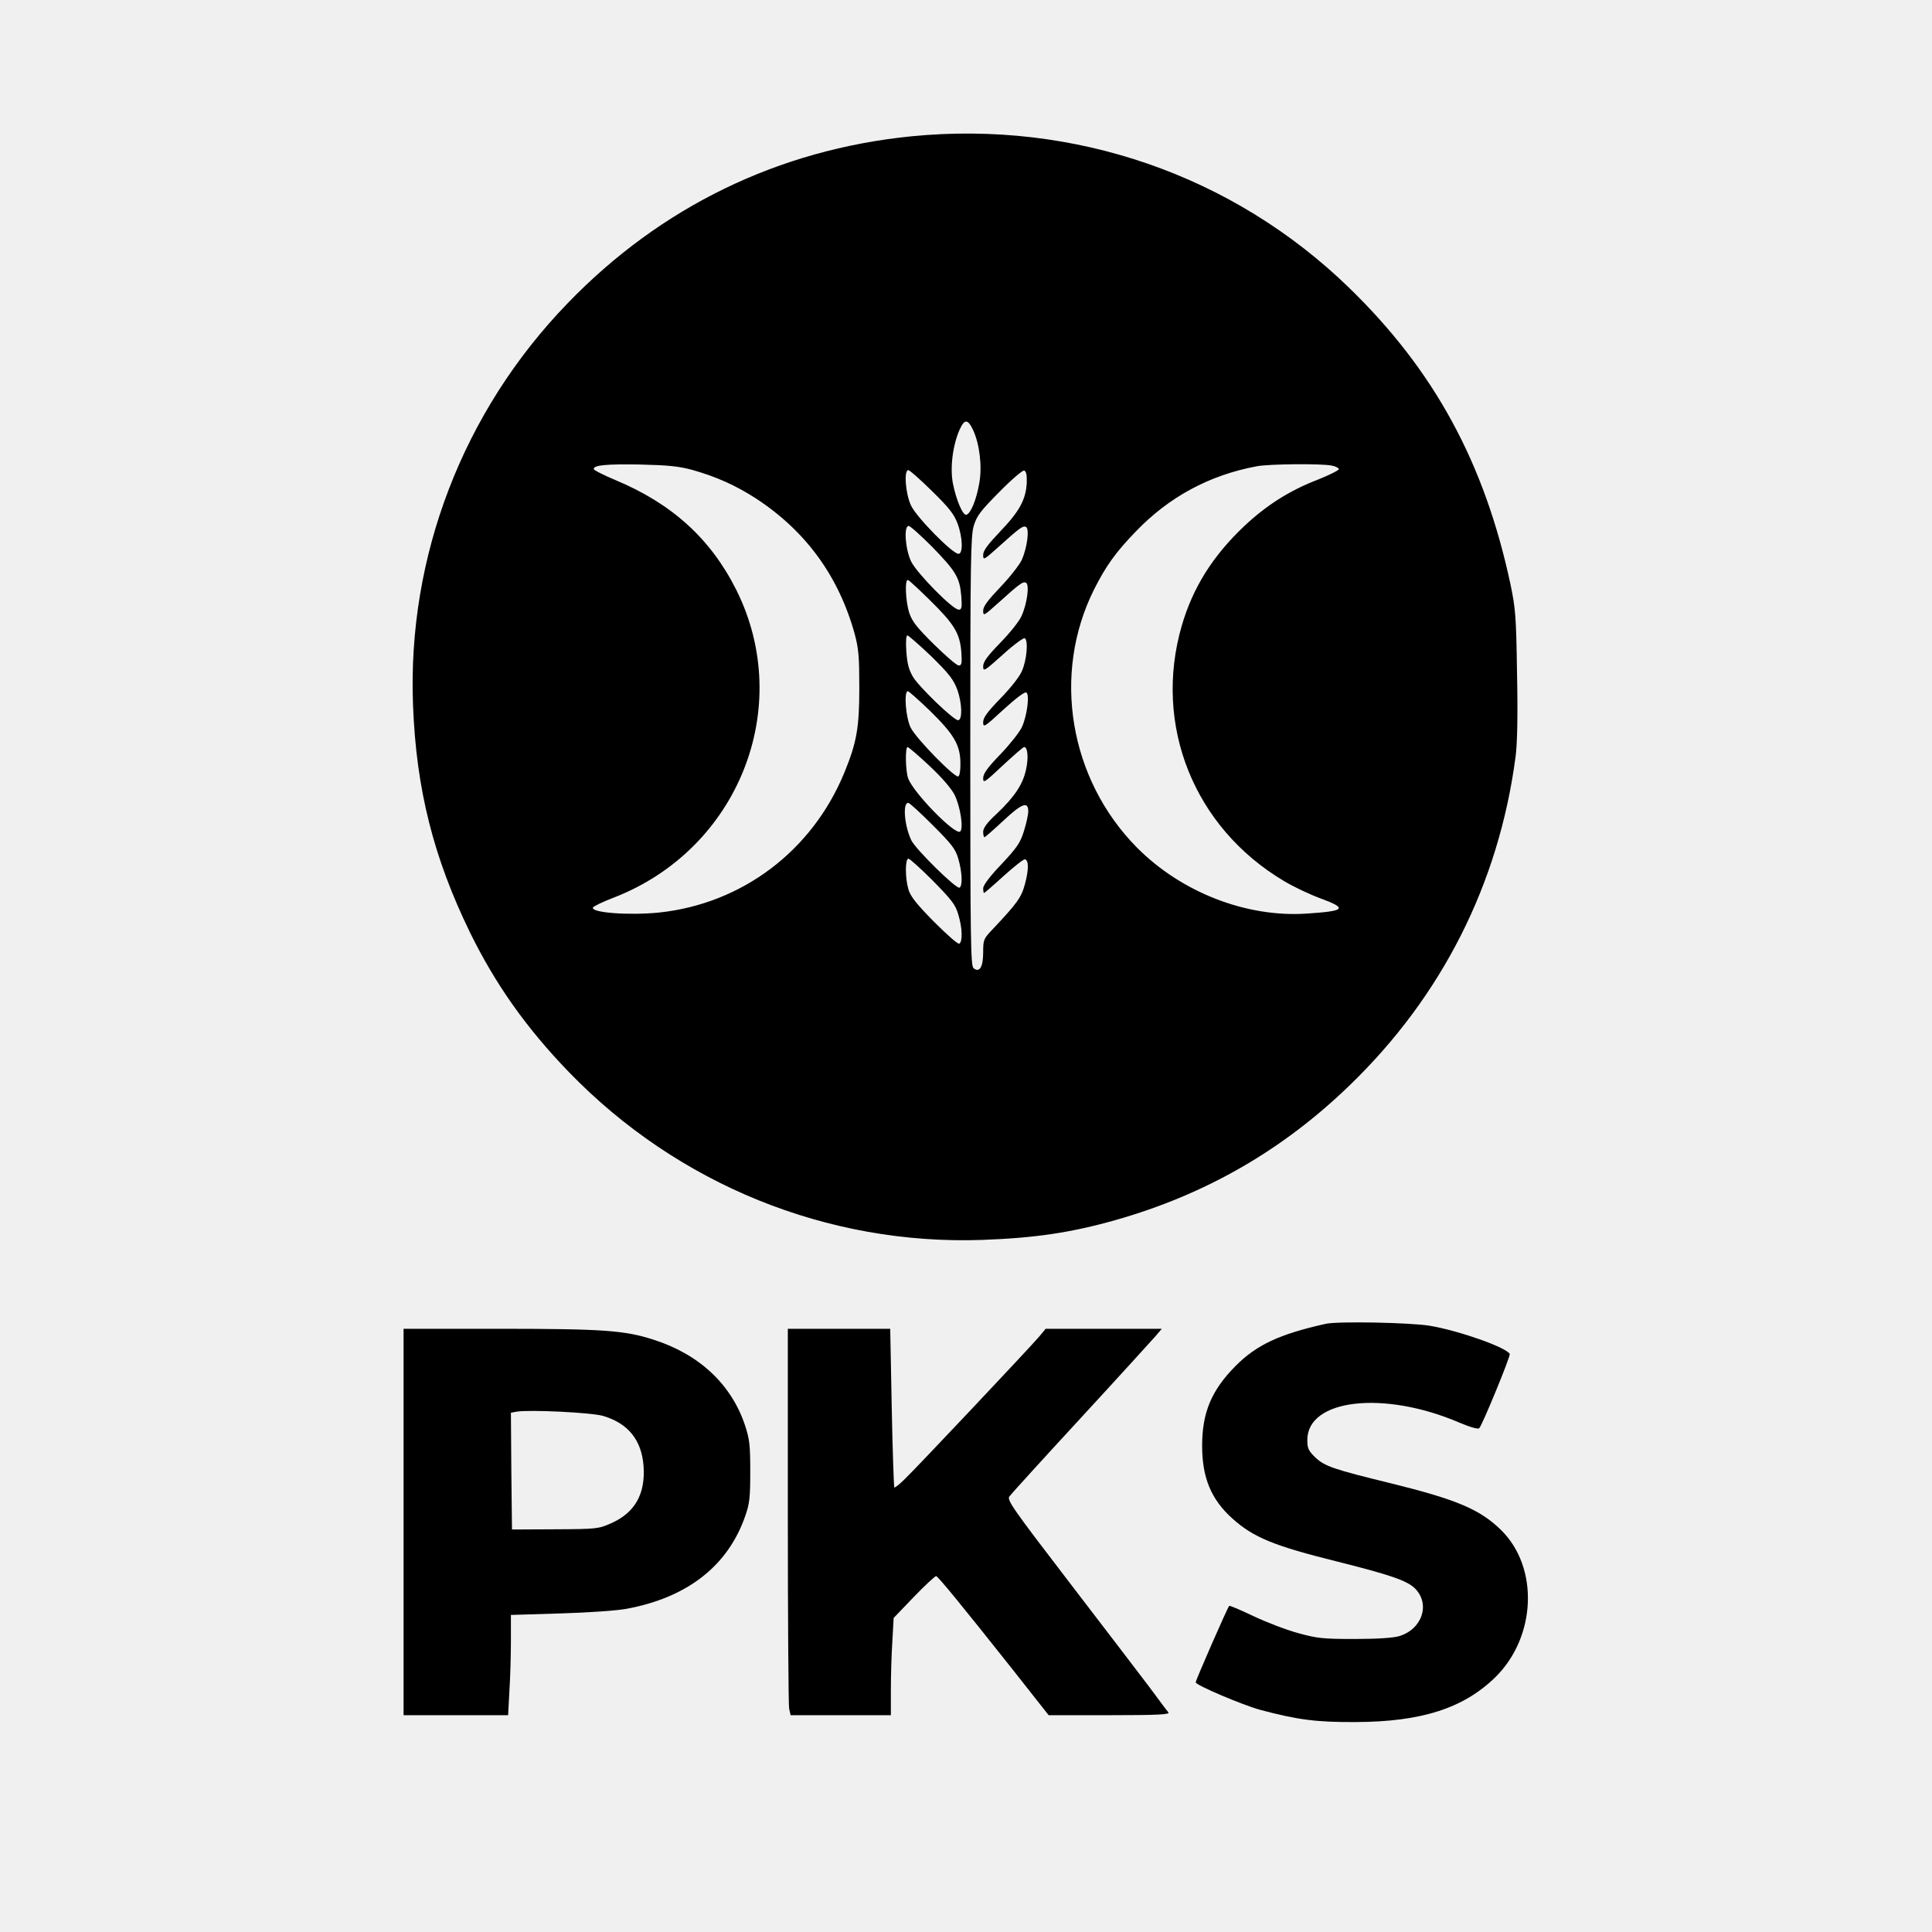
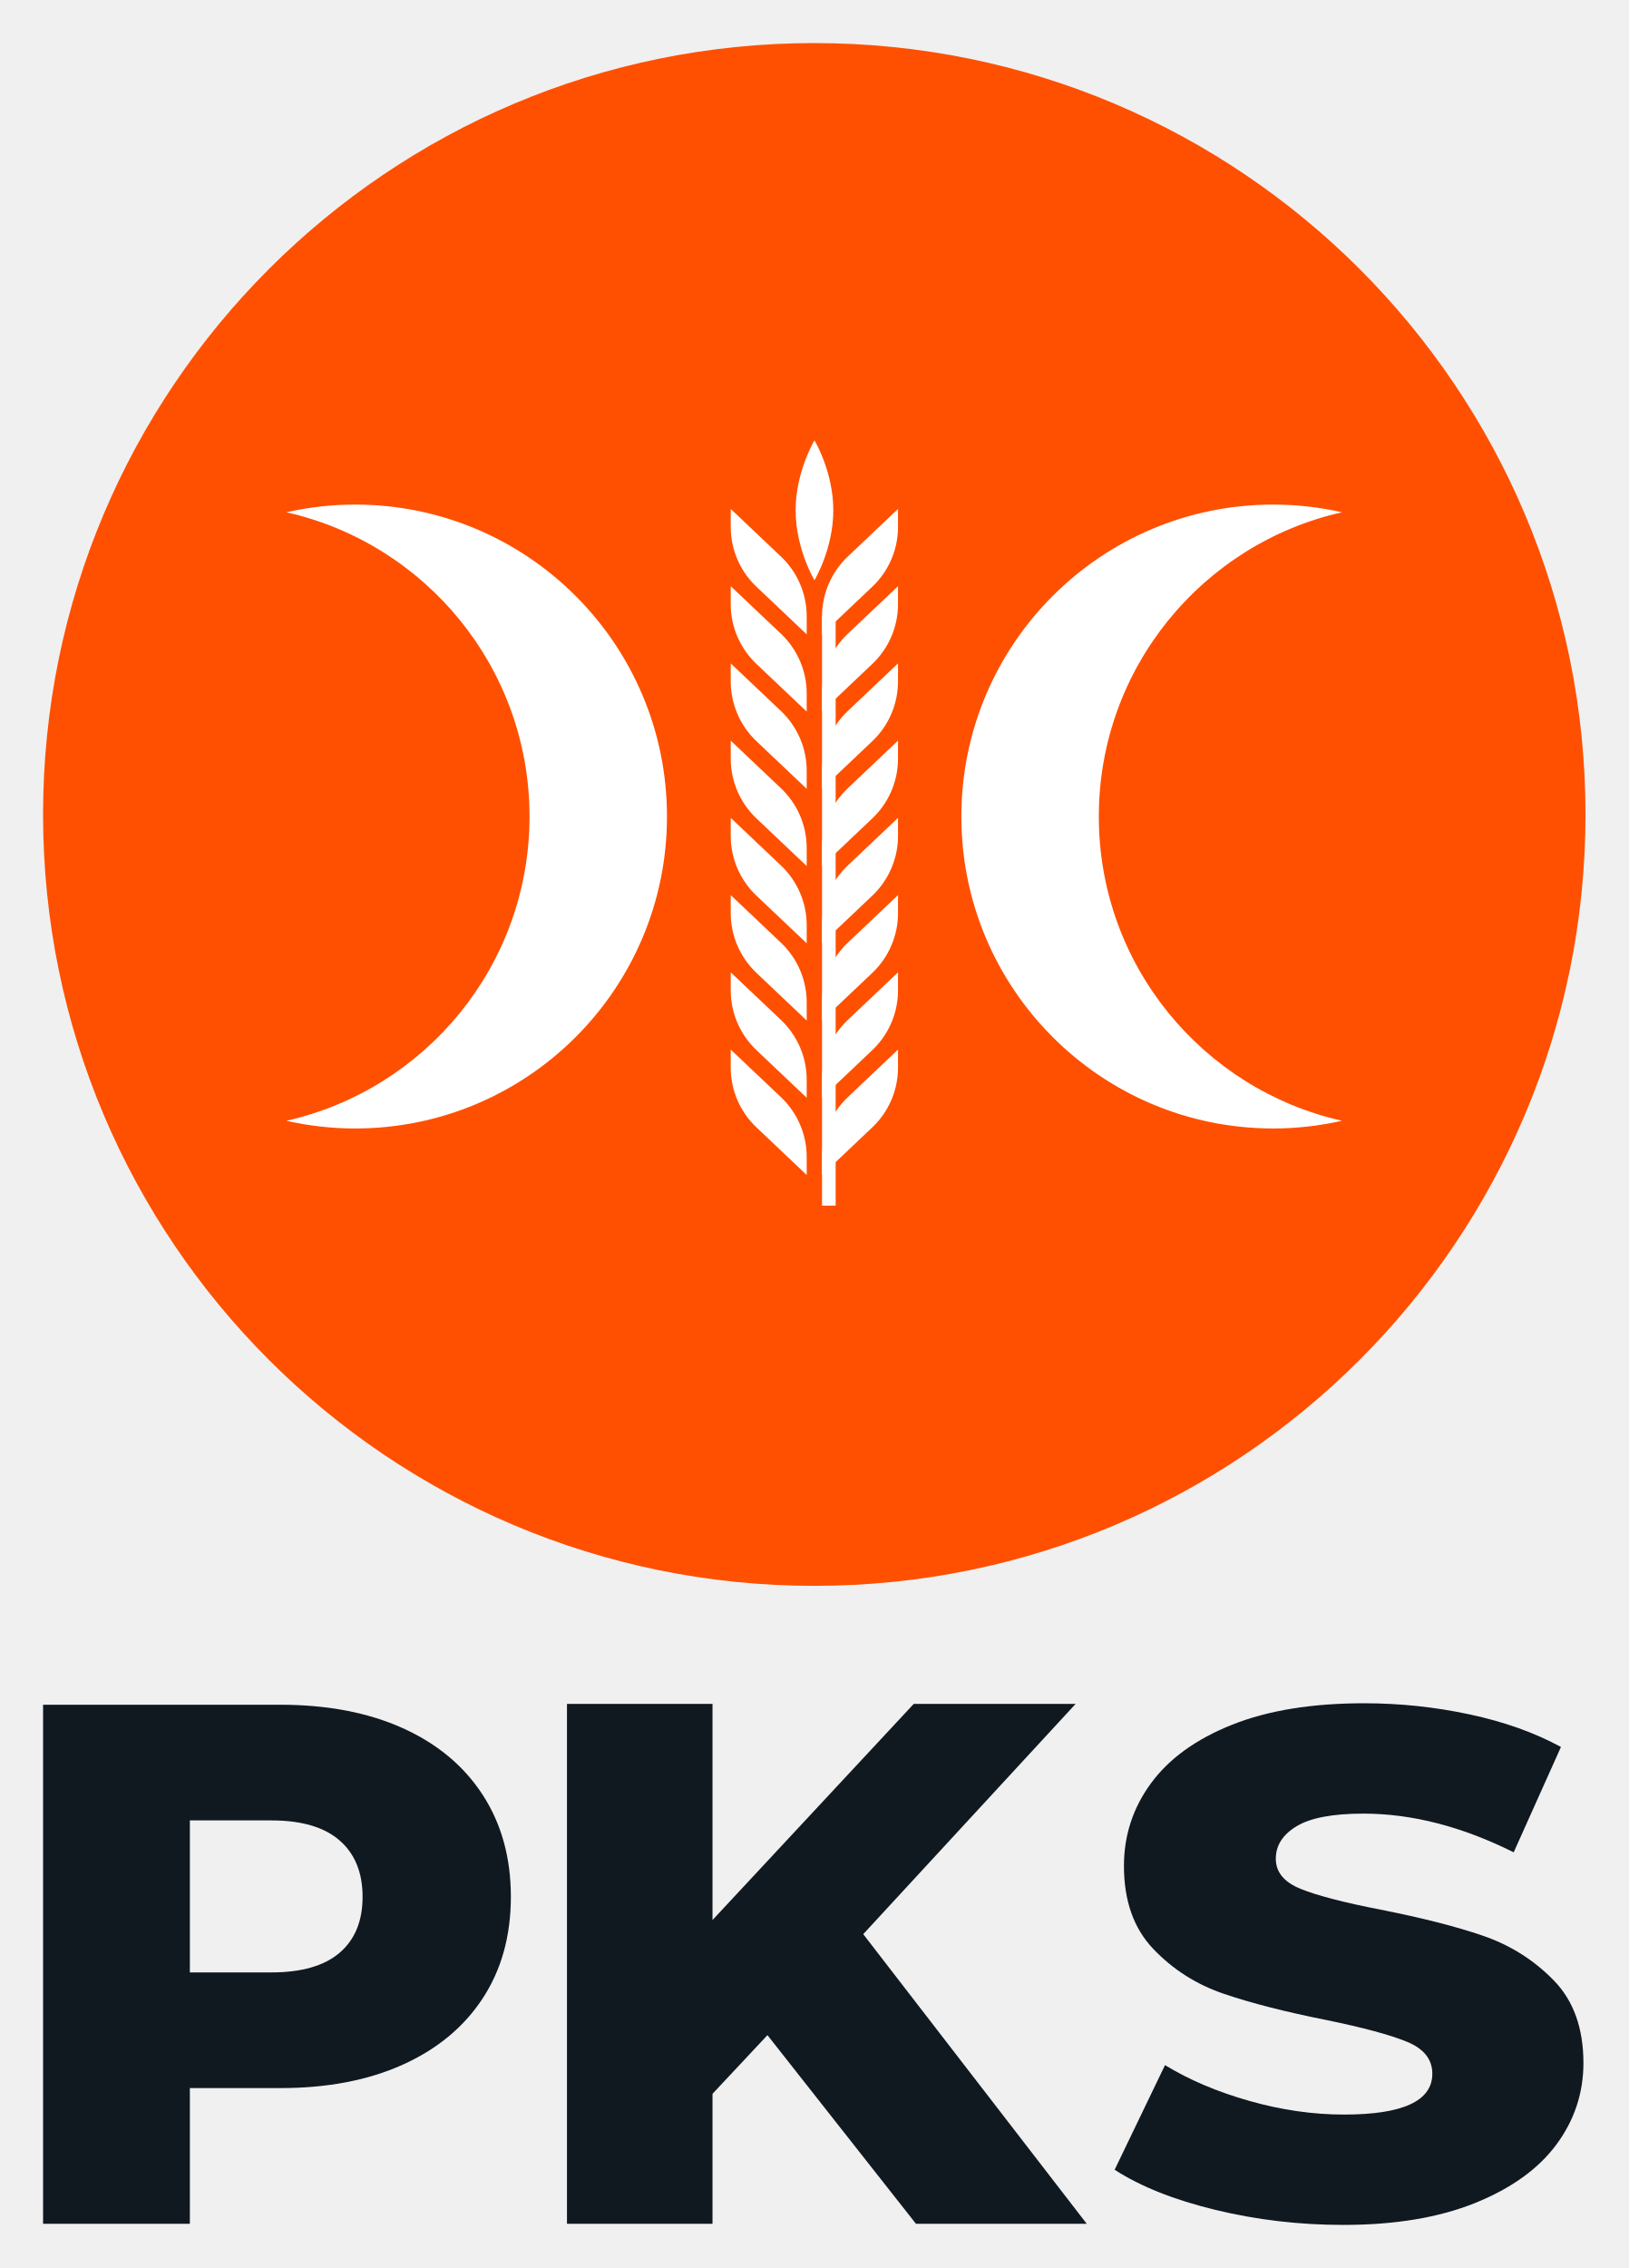
- <svg xmlns="http://www.w3.org/2000/svg" version="1.0" width="900pt" height="900pt" viewBox="0 0 900 900" preserveAspectRatio="xMidYMid meet">
-   <g transform="translate(0,900) scale(0.1,-0.1)" fill="#000000" stroke="none">
-     <path d="M4245 8365 c-618 -62 -1167 -328 -1601 -778 -487 -503 -747 -1179 -720 -1872 15 -391 95 -709 266 -1060 119 -242 262 -444 460 -649 507 -524 1205 -807 1925 -782 248 9 414 34 620 92 420 119 779 325 1092 628 430 415 695 939 773 1530 8 59 11 187 7 384 -4 273 -7 307 -31 422 -121 565 -355 995 -752 1380 -541 525 -1280 780 -2039 705z m288 -1368 c30 -65 43 -168 29 -247 -13 -76 -39 -141 -60 -148 -16 -5 -47 66 -63 146 -14 73 -1 177 31 250 23 51 38 51 63 -1z m-1308 -186 c113 -32 204 -73 298 -134 232 -152 385 -363 459 -632 18 -68 21 -106 21 -250 0 -184 -12 -254 -70 -395 -150 -364 -476 -610 -863 -651 -139 -14 -316 -1 -308 23 2 6 46 27 98 47 580 225 843 886 570 1433 -120 239 -300 402 -564 512 -54 23 -99 45 -100 51 -2 18 58 24 219 21 127 -3 177 -8 240 -25z m2979 20 c16 -3 31 -10 33 -16 1 -5 -42 -27 -97 -49 -133 -51 -241 -120 -344 -217 -147 -139 -239 -286 -291 -464 -134 -463 57 -940 476 -1189 43 -26 117 -61 165 -79 134 -49 124 -61 -61 -73 -280 -18 -581 99 -788 307 -316 319 -398 809 -200 1204 55 109 101 173 193 268 155 162 344 264 565 305 56 11 304 13 349 3z m-1863 -118 c79 -77 103 -108 119 -150 25 -66 27 -143 5 -143 -28 0 -196 171 -221 225 -26 54 -34 165 -13 165 7 0 56 -44 110 -97z m442 38 c-4 -77 -33 -132 -123 -226 -59 -62 -80 -90 -80 -110 0 -26 3 -24 70 36 101 91 116 102 130 94 16 -10 5 -96 -20 -153 -11 -23 -55 -80 -100 -127 -59 -62 -80 -90 -80 -110 0 -26 3 -24 70 36 101 91 116 102 130 94 16 -10 5 -96 -21 -154 -10 -24 -55 -80 -99 -125 -61 -63 -80 -89 -80 -110 0 -26 5 -23 91 54 49 45 96 79 102 77 18 -6 11 -101 -13 -154 -11 -26 -54 -80 -100 -127 -61 -63 -80 -89 -80 -110 0 -27 5 -24 95 59 56 51 99 84 106 79 16 -9 4 -106 -20 -160 -11 -24 -56 -81 -100 -127 -61 -63 -81 -91 -81 -112 0 -25 6 -21 91 59 51 47 95 86 100 86 16 0 21 -49 9 -103 -14 -69 -53 -128 -135 -206 -47 -43 -65 -68 -65 -86 0 -14 3 -25 6 -25 3 0 42 34 86 75 87 82 118 94 118 46 0 -16 -9 -57 -20 -92 -17 -55 -32 -77 -104 -154 -54 -56 -85 -98 -86 -112 0 -13 2 -23 4 -23 2 0 44 36 92 80 49 44 93 79 99 77 18 -6 17 -49 0 -114 -17 -64 -36 -90 -152 -213 -41 -43 -43 -48 -43 -106 0 -69 -17 -97 -45 -74 -13 11 -15 135 -15 1009 0 887 2 1003 16 1051 14 47 31 69 119 158 60 61 109 102 116 100 10 -4 13 -21 12 -57z m-441 -298 c111 -114 129 -144 136 -230 4 -54 2 -63 -12 -63 -28 0 -192 167 -221 223 -28 58 -36 167 -12 167 7 0 56 -44 109 -97z m-11 -248 c114 -112 140 -155 147 -240 4 -56 2 -65 -12 -65 -9 0 -60 44 -115 98 -78 77 -102 107 -115 146 -18 55 -22 160 -6 154 6 -2 51 -44 101 -93z m7 -262 c85 -84 103 -107 122 -157 22 -63 24 -141 3 -141 -21 0 -182 155 -210 202 -20 34 -27 63 -31 119 -3 45 -1 74 5 74 5 0 55 -44 111 -97z m-5 -255 c111 -109 140 -158 141 -242 1 -34 -4 -61 -10 -63 -18 -6 -198 178 -222 228 -23 47 -32 169 -13 169 5 0 52 -42 104 -92z m-5 -254 c60 -56 102 -105 119 -137 27 -55 43 -160 25 -171 -25 -15 -215 179 -241 247 -13 33 -15 147 -3 147 4 0 50 -39 100 -86z m17 -278 c89 -89 106 -111 119 -156 18 -61 21 -126 6 -135 -14 -9 -205 179 -225 221 -32 68 -41 174 -14 174 6 0 57 -47 114 -104z m1 -259 c87 -89 105 -111 118 -157 19 -62 21 -126 5 -136 -6 -4 -56 40 -118 102 -81 82 -110 119 -119 150 -16 54 -16 144 0 144 6 0 58 -47 114 -103z" />
-     <path d="M6175 2833 c-215 -48 -322 -98 -420 -197 -112 -113 -155 -217 -155 -371 0 -149 42 -250 141 -339 98 -88 193 -127 487 -200 251 -63 326 -89 364 -126 72 -73 33 -190 -75 -222 -27 -8 -102 -13 -207 -13 -149 0 -175 3 -265 28 -55 15 -148 51 -207 79 -59 28 -110 50 -112 47 -8 -8 -156 -346 -156 -356 0 -13 217 -105 300 -128 176 -47 264 -58 445 -57 306 1 502 64 650 208 192 188 205 513 27 687 -98 96 -208 142 -512 217 -266 65 -308 79 -352 120 -33 32 -38 43 -38 82 0 191 356 232 708 81 50 -21 87 -32 93 -26 14 14 147 337 142 346 -18 31 -236 108 -372 131 -89 15 -430 22 -486 9z" />
-     <path d="M1880 1910 l0 -900 243 0 244 0 6 113 c4 61 7 166 7 233 l0 121 230 7 c135 4 264 13 311 22 283 53 471 201 551 433 20 57 23 86 23 206 0 121 -3 150 -24 214 -63 191 -213 332 -426 400 -135 44 -239 51 -725 51 l-440 0 0 -900z m930 494 c117 -35 179 -113 188 -234 9 -129 -40 -216 -149 -265 -61 -27 -66 -28 -263 -29 l-201 -1 -3 272 -2 272 27 5 c61 10 348 -4 403 -20z" />
-     <path d="M3670 1941 c0 -478 3 -883 6 -900 l7 -31 233 0 234 0 0 118 c0 66 3 167 7 227 l6 108 95 99 c52 54 99 97 103 96 11 -4 122 -140 349 -426 l175 -222 284 0 c225 0 281 3 274 13 -6 6 -45 59 -88 117 -44 58 -211 277 -373 488 -263 343 -292 384 -280 401 7 10 158 176 335 368 177 192 333 364 348 381 l27 32 -270 0 -271 0 -28 -34 c-41 -49 -573 -613 -627 -665 -25 -25 -48 -43 -50 -40 -2 2 -8 169 -12 372 l-7 367 -238 0 -239 0 0 -869z" />
-   </g>
+ <svg xmlns="http://www.w3.org/2000/svg" viewBox="33.901 34.126 302.498 421.183" role="img" aria-label="Logo PKS">
+   <path d="M328.399 185.378 C328.399 264.493 264.264 328.63 185.15 328.63 C106.036 328.63 41.901 264.493 41.901 185.378 C41.901 106.262 106.036 42.126 185.15 42.126 C264.264 42.126 328.399 106.262 328.399 185.378" fill="#fe5000" />
+   <path d="M238.003 185.76 C238.003 158.154 257.318 135.074 283.168 129.257 C279.059 128.332 274.79 127.828 270.401 127.828 C238.406 127.828 212.47 153.765 212.47 185.76 C212.47 217.755 238.406 243.692 270.401 243.692 C274.79 243.692 279.059 243.187 283.168 242.262 C257.318 236.446 238.003 213.366 238.003 185.76" fill="#ffffff" />
+   <path d="M99.857 127.828 C95.468 127.828 91.2 128.332 87.09 129.257 C112.94 135.074 132.255 158.154 132.255 185.76 C132.255 213.366 112.94 236.446 87.09 242.262 C91.2 243.187 95.468 243.692 99.857 243.692 C131.852 243.692 157.789 217.754 157.789 185.76 C157.789 153.765 131.852 127.828 99.857 127.828" fill="#ffffff" />
+   <path d="M189.119 258.021 L186.589 258.021 L186.589 148.595 L189.119 148.595 Z" fill="#ffffff" />
+   <path d="M188.685 128.891 C188.685 136.066 185.185 141.883 185.185 141.883 C185.185 141.883 181.686 136.066 181.686 128.891 C181.686 121.716 185.185 115.899 185.185 115.899 C185.185 115.899 188.685 121.716 188.685 128.891" fill="#ffffff" />
+   <path d="M183.744 151.932 L174.401 143.078 C171.355 140.191 169.63 136.179 169.63 131.982 L169.63 128.64 L178.973 137.494 C182.018 140.381 183.744 144.393 183.744 148.59 Z" fill="#ffffff" />
+   <path d="M183.744 166.275 L174.401 157.42 C171.355 154.533 169.63 150.521 169.63 146.324 L169.63 142.982 L178.973 151.837 C182.018 154.723 183.744 158.735 183.744 162.932 Z" fill="#ffffff" />
+   <path d="M183.744 180.618 L174.401 171.764 C171.355 168.877 169.63 164.865 169.63 160.668 L169.63 157.325 L178.973 166.18 C182.018 169.067 183.744 173.079 183.744 177.275 Z" fill="#ffffff" />
+   <path d="M183.744 194.961 L174.401 186.107 C171.355 183.22 169.63 179.208 169.63 175.011 L169.63 171.668 L178.973 180.523 C182.018 183.41 183.744 187.422 183.744 191.619 Z" fill="#ffffff" />
+   <path d="M183.744 209.304 L174.401 200.449 C171.355 197.562 169.63 193.55 169.63 189.353 L169.63 186.011 L178.973 194.866 C182.018 197.752 183.744 201.764 183.744 205.961 Z" fill="#ffffff" />
+   <path d="M183.744 223.646 L174.401 214.792 C171.355 211.905 169.63 207.893 169.63 203.696 L169.63 200.354 L178.973 209.208 C182.018 212.095 183.744 216.107 183.744 220.304 Z" fill="#ffffff" />
+   <path d="M183.744 237.99 L174.401 229.135 C171.355 226.248 169.63 222.236 169.63 218.039 L169.63 214.697 L178.973 223.552 C182.018 226.438 183.744 230.45 183.744 234.647 Z" fill="#ffffff" />
+   <path d="M183.744 252.333 L174.401 243.479 C171.355 240.591 169.63 236.579 169.63 232.383 L169.63 229.04 L178.973 237.895 C182.018 240.781 183.744 244.794 183.744 248.99 Z" fill="#ffffff" />
+   <path d="M186.589 151.932 L195.932 143.078 C198.978 140.191 200.703 136.179 200.703 131.982 L200.703 128.64 L191.36 137.494 C188.315 140.381 186.589 144.393 186.589 148.59 Z" fill="#ffffff" />
+   <path d="M186.589 166.275 L195.932 157.42 C198.978 154.533 200.703 150.521 200.703 146.324 L200.703 142.982 L191.36 151.837 C188.315 154.723 186.589 158.735 186.589 162.932 Z" fill="#ffffff" />
+   <path d="M186.589 180.618 L195.932 171.764 C198.978 168.877 200.703 164.865 200.703 160.668 L200.703 157.325 L191.36 166.18 C188.315 169.067 186.589 173.079 186.589 177.275 Z" fill="#ffffff" />
+   <path d="M186.589 194.961 L195.932 186.107 C198.978 183.22 200.703 179.208 200.703 175.011 L200.703 171.668 L191.36 180.523 C188.315 183.41 186.589 187.422 186.589 191.619 Z" fill="#ffffff" />
+   <path d="M186.589 209.304 L195.932 200.449 C198.978 197.562 200.703 193.55 200.703 189.353 L200.703 186.011 L191.36 194.866 C188.315 197.752 186.589 201.764 186.589 205.961 Z" fill="#ffffff" />
+   <path d="M186.589 223.646 L195.932 214.792 C198.978 211.905 200.703 207.893 200.703 203.696 L200.703 200.354 L191.36 209.208 C188.315 212.095 186.589 216.107 186.589 220.304 Z" fill="#ffffff" />
+   <path d="M186.589 237.99 L195.932 229.135 C198.978 226.248 200.703 222.236 200.703 218.039 L200.703 214.697 L191.36 223.552 C188.315 226.438 186.589 230.45 186.589 234.647 Z" fill="#ffffff" />
+   <path d="M186.589 252.333 L195.932 243.479 C198.978 240.591 200.703 236.579 200.703 232.383 L200.703 229.04 L191.36 237.895 C188.315 240.781 186.589 244.794 186.589 248.99 Z" fill="#ffffff" />
+   <path d="M176.45 412.065 L166.245 422.962 L166.245 447.098 L139.214 447.098 L139.214 350.554 L166.245 350.554 L166.245 390.689 L203.622 350.554 L233.688 350.554 L194.243 393.31 L235.757 447.098 L204.036 447.098 Z" fill="#101820" />
+   <path d="M96.981 396.769 C99.825 394.337 101.249 390.871 101.249 386.372 C101.249 381.875 99.825 378.386 96.981 375.908 C94.134 373.429 89.911 372.189 84.312 372.189 L69.166 372.189 L69.166 400.417 L84.312 400.417 C89.911 400.417 94.134 399.202 96.981 396.769 M108.685 355.046 C115.11 357.937 120.067 362.069 123.556 367.438 C127.043 372.809 128.79 379.122 128.79 386.372 C128.79 393.625 127.043 399.915 123.556 405.238 C120.067 410.562 115.11 414.669 108.685 417.562 C102.258 420.453 94.684 421.899 85.964 421.899 L69.166 421.899 L69.166 447.098 L41.901 447.098 L41.901 350.708 L85.964 350.708 C94.684 350.708 102.258 352.154 108.685 355.046" fill="#101820" />
+   <path d="M259.65 444.514 C251.973 442.651 245.738 440.168 240.94 437.062 L250.296 417.633 C254.804 420.384 260.033 422.603 265.983 424.287 C271.931 425.973 277.785 426.816 283.542 426.816 C294.479 426.816 299.948 424.287 299.948 419.231 C299.948 416.569 298.388 414.596 295.271 413.309 C292.152 412.024 287.139 410.67 280.231 409.25 C272.65 407.743 266.318 406.122 261.233 404.393 C256.147 402.663 251.782 399.892 248.137 396.076 C244.489 392.263 242.668 387.117 242.668 380.64 C242.668 374.964 244.345 369.841 247.706 365.271 C251.063 360.702 256.075 357.086 262.745 354.426 C269.412 351.764 277.59 350.434 287.284 350.434 C293.903 350.434 300.427 351.121 306.856 352.496 C313.284 353.872 318.946 355.889 323.839 358.55 L315.06 378.112 C305.464 373.322 296.157 370.926 287.139 370.926 C281.477 370.926 277.352 371.703 274.762 373.255 C272.171 374.808 270.876 376.826 270.876 379.31 C270.876 381.794 272.41 383.657 275.482 384.899 C278.551 386.142 283.492 387.427 290.305 388.757 C297.981 390.267 304.338 391.884 309.376 393.615 C314.413 395.344 318.777 398.095 322.472 401.865 C326.165 405.637 328.013 410.759 328.013 417.235 C328.013 422.824 326.333 427.879 322.976 432.405 C319.616 436.929 314.579 440.544 307.864 443.249 C301.147 445.954 292.991 447.308 283.397 447.308 C275.242 447.308 267.325 446.376 259.65 444.514" fill="#101820" />
</svg>
